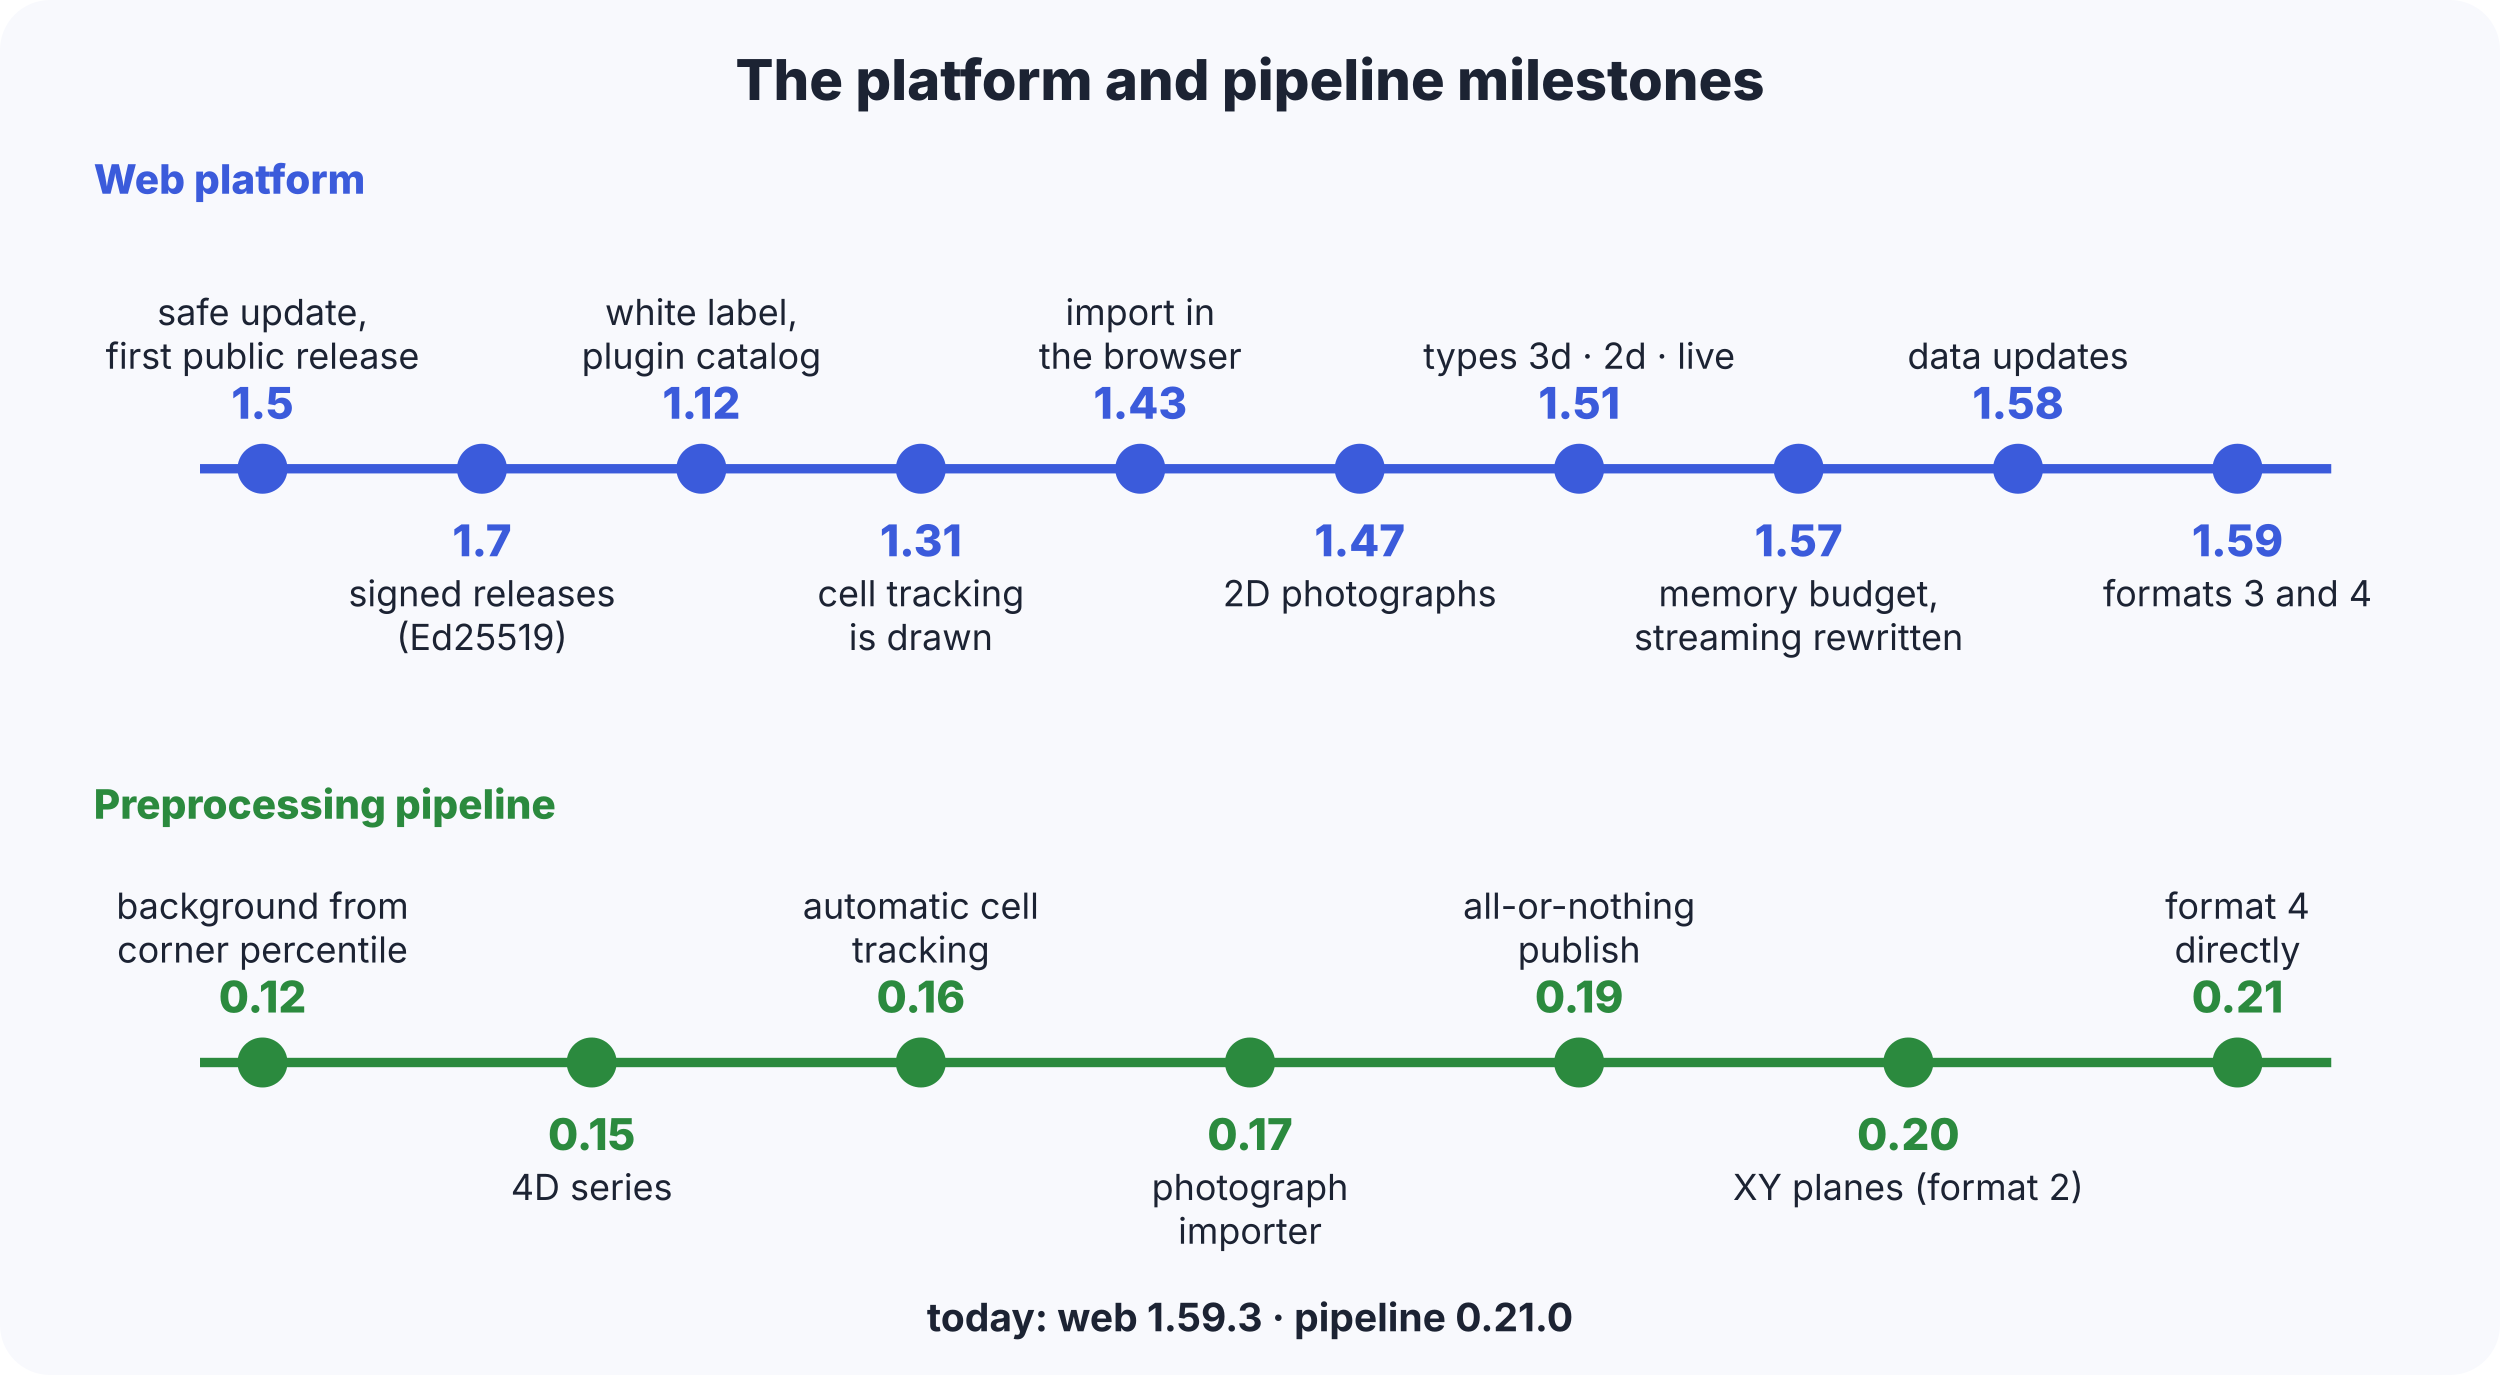
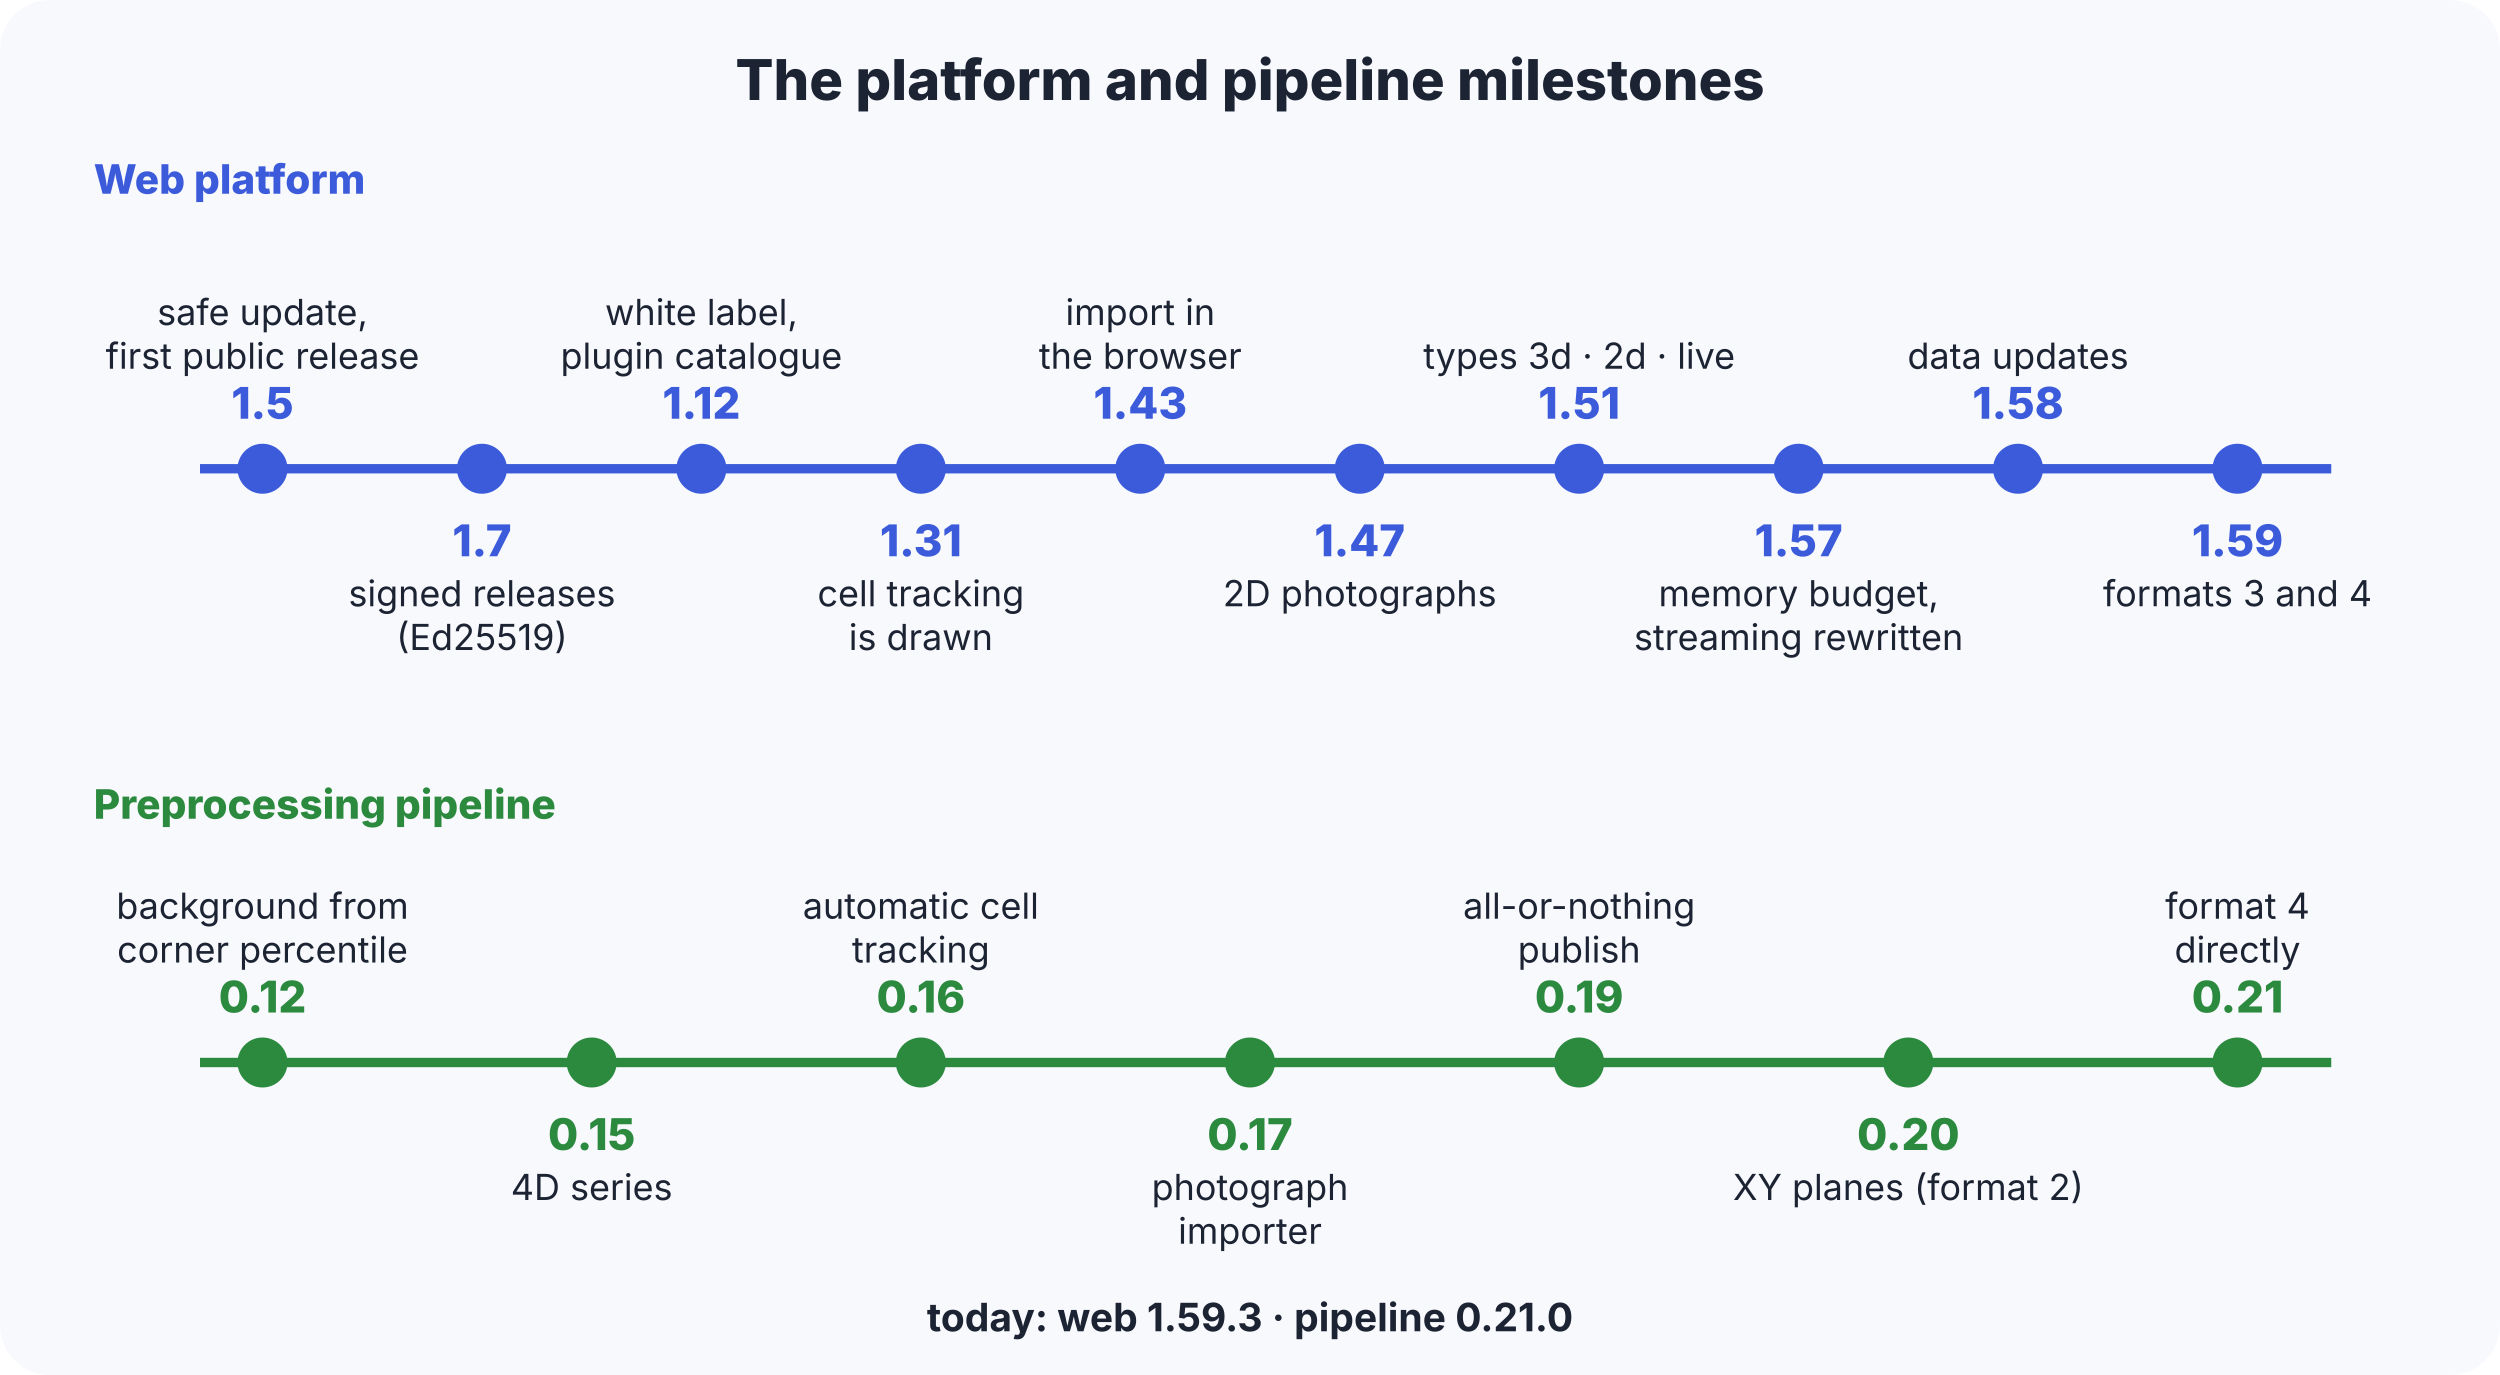
<svg xmlns="http://www.w3.org/2000/svg" viewBox="0 0 800 440" font-family="Inter, sans-serif">
  <defs>
    <marker id="arr" viewBox="0 0 10 10" refX="9" refY="5" markerWidth="7" markerHeight="7" orient="auto">
      <path d="M0,0 L10,5 L0,10 z" fill="#4a5468" />
    </marker>
  </defs>
  <rect width="800" height="440" rx="16" fill="#f8f9fd" />
  <text x="400" y="32" text-anchor="middle" font-size="18" font-weight="800" fill="#1c2333">The platform and pipeline milestones</text>
  <text x="30" y="62" font-size="13" font-weight="800" fill="#3b5bdb">Web platform</text>
  <line x1="64" y1="150" x2="746" y2="150" stroke="#3b5bdb" stroke-width="3" />
  <circle cx="84.0" cy="150" r="8" fill="#3b5bdb" />
  <text x="84.0" y="134" text-anchor="middle" font-size="14" font-weight="800" fill="#3b5bdb">1.5</text>
  <text x="84.0" y="104" text-anchor="middle" font-size="11.5" fill="#1c2333">safe update,</text>
  <text x="84.0" y="118" text-anchor="middle" font-size="11.5" fill="#1c2333">first public release</text>
  <circle cx="154.222" cy="150" r="8" fill="#3b5bdb" />
  <text x="154.222" y="178" text-anchor="middle" font-size="14" font-weight="800" fill="#3b5bdb">1.7</text>
  <text x="154.222" y="194" text-anchor="middle" font-size="11.5" fill="#1c2333">signed releases</text>
  <text x="154.222" y="208" text-anchor="middle" font-size="11.5" fill="#1c2333">(Ed25519)</text>
  <circle cx="224.444" cy="150" r="8" fill="#3b5bdb" />
  <text x="224.444" y="134" text-anchor="middle" font-size="14" font-weight="800" fill="#3b5bdb">1.12</text>
  <text x="224.444" y="104" text-anchor="middle" font-size="11.5" fill="#1c2333">white label,</text>
-   <text x="224.444" y="118" text-anchor="middle" font-size="11.5" fill="#1c2333">plugin catalog</text>
+   <text x="224.444" y="118" text-anchor="middle" font-size="11.5" fill="#1c2333">plugin catalogue</text>
  <circle cx="294.667" cy="150" r="8" fill="#3b5bdb" />
  <text x="294.667" y="178" text-anchor="middle" font-size="14" font-weight="800" fill="#3b5bdb">1.31</text>
  <text x="294.667" y="194" text-anchor="middle" font-size="11.5" fill="#1c2333">cell tracking</text>
  <text x="294.667" y="208" text-anchor="middle" font-size="11.5" fill="#1c2333">is drawn</text>
  <circle cx="364.889" cy="150" r="8" fill="#3b5bdb" />
  <text x="364.889" y="134" text-anchor="middle" font-size="14" font-weight="800" fill="#3b5bdb">1.43</text>
  <text x="364.889" y="104" text-anchor="middle" font-size="11.5" fill="#1c2333">import in</text>
  <text x="364.889" y="118" text-anchor="middle" font-size="11.5" fill="#1c2333">the browser</text>
  <circle cx="435.111" cy="150" r="8" fill="#3b5bdb" />
  <text x="435.111" y="178" text-anchor="middle" font-size="14" font-weight="800" fill="#3b5bdb">1.47</text>
  <text x="435.111" y="194" text-anchor="middle" font-size="11.5" fill="#1c2333">2D photographs</text>
  <circle cx="505.333" cy="150" r="8" fill="#3b5bdb" />
  <text x="505.333" y="134" text-anchor="middle" font-size="14" font-weight="800" fill="#3b5bdb">1.51</text>
  <text x="505.333" y="118" text-anchor="middle" font-size="11.5" fill="#1c2333">types 3d · 2d · live</text>
  <circle cx="575.556" cy="150" r="8" fill="#3b5bdb" />
  <text x="575.556" y="178" text-anchor="middle" font-size="14" font-weight="800" fill="#3b5bdb">1.57</text>
  <text x="575.556" y="194" text-anchor="middle" font-size="11.5" fill="#1c2333">memory budget,</text>
  <text x="575.556" y="208" text-anchor="middle" font-size="11.5" fill="#1c2333">streaming rewritten</text>
  <circle cx="645.778" cy="150" r="8" fill="#3b5bdb" />
  <text x="645.778" y="134" text-anchor="middle" font-size="14" font-weight="800" fill="#3b5bdb">1.58</text>
  <text x="645.778" y="118" text-anchor="middle" font-size="11.5" fill="#1c2333">data updates</text>
  <circle cx="716.0" cy="150" r="8" fill="#3b5bdb" />
  <text x="716.0" y="178" text-anchor="middle" font-size="14" font-weight="800" fill="#3b5bdb">1.59</text>
  <text x="716.0" y="194" text-anchor="middle" font-size="11.5" fill="#1c2333">formats 3 and 4</text>
  <text x="30" y="262" font-size="13" font-weight="800" fill="#2b8a3e">Preprocessing pipeline</text>
  <line x1="64" y1="340" x2="746" y2="340" stroke="#2b8a3e" stroke-width="3" />
  <circle cx="84.0" cy="340" r="8" fill="#2b8a3e" />
  <text x="84.0" y="324" text-anchor="middle" font-size="14" font-weight="800" fill="#2b8a3e">0.12</text>
  <text x="84.0" y="294" text-anchor="middle" font-size="11.5" fill="#1c2333">background from</text>
  <text x="84.0" y="308" text-anchor="middle" font-size="11.5" fill="#1c2333">corner percentile</text>
  <circle cx="189.333" cy="340" r="8" fill="#2b8a3e" />
  <text x="189.333" y="368" text-anchor="middle" font-size="14" font-weight="800" fill="#2b8a3e">0.15</text>
  <text x="189.333" y="384" text-anchor="middle" font-size="11.5" fill="#1c2333">4D series</text>
  <circle cx="294.667" cy="340" r="8" fill="#2b8a3e" />
  <text x="294.667" y="324" text-anchor="middle" font-size="14" font-weight="800" fill="#2b8a3e">0.16</text>
  <text x="294.667" y="294" text-anchor="middle" font-size="11.5" fill="#1c2333">automatic cell</text>
  <text x="294.667" y="308" text-anchor="middle" font-size="11.5" fill="#1c2333">tracking</text>
  <circle cx="400.0" cy="340" r="8" fill="#2b8a3e" />
  <text x="400.0" y="368" text-anchor="middle" font-size="14" font-weight="800" fill="#2b8a3e">0.17</text>
  <text x="400.0" y="384" text-anchor="middle" font-size="11.5" fill="#1c2333">photograph</text>
  <text x="400.0" y="398" text-anchor="middle" font-size="11.5" fill="#1c2333">importer</text>
  <circle cx="505.333" cy="340" r="8" fill="#2b8a3e" />
  <text x="505.333" y="324" text-anchor="middle" font-size="14" font-weight="800" fill="#2b8a3e">0.19</text>
  <text x="505.333" y="294" text-anchor="middle" font-size="11.5" fill="#1c2333">all-or-nothing</text>
  <text x="505.333" y="308" text-anchor="middle" font-size="11.5" fill="#1c2333">publish</text>
  <circle cx="610.667" cy="340" r="8" fill="#2b8a3e" />
  <text x="610.667" y="368" text-anchor="middle" font-size="14" font-weight="800" fill="#2b8a3e">0.20</text>
  <text x="610.667" y="384" text-anchor="middle" font-size="11.5" fill="#1c2333">XY planes (format 2)</text>
  <circle cx="716.0" cy="340" r="8" fill="#2b8a3e" />
  <text x="716.0" y="324" text-anchor="middle" font-size="14" font-weight="800" fill="#2b8a3e">0.21</text>
  <text x="716.0" y="294" text-anchor="middle" font-size="11.5" fill="#1c2333">format 4</text>
  <text x="716.0" y="308" text-anchor="middle" font-size="11.5" fill="#1c2333">directly</text>
  <text x="400" y="426" text-anchor="middle" font-size="12.5" font-weight="700" fill="#1c2333">today: web 1.59.3 · pipeline 0.21.0</text>
</svg>
